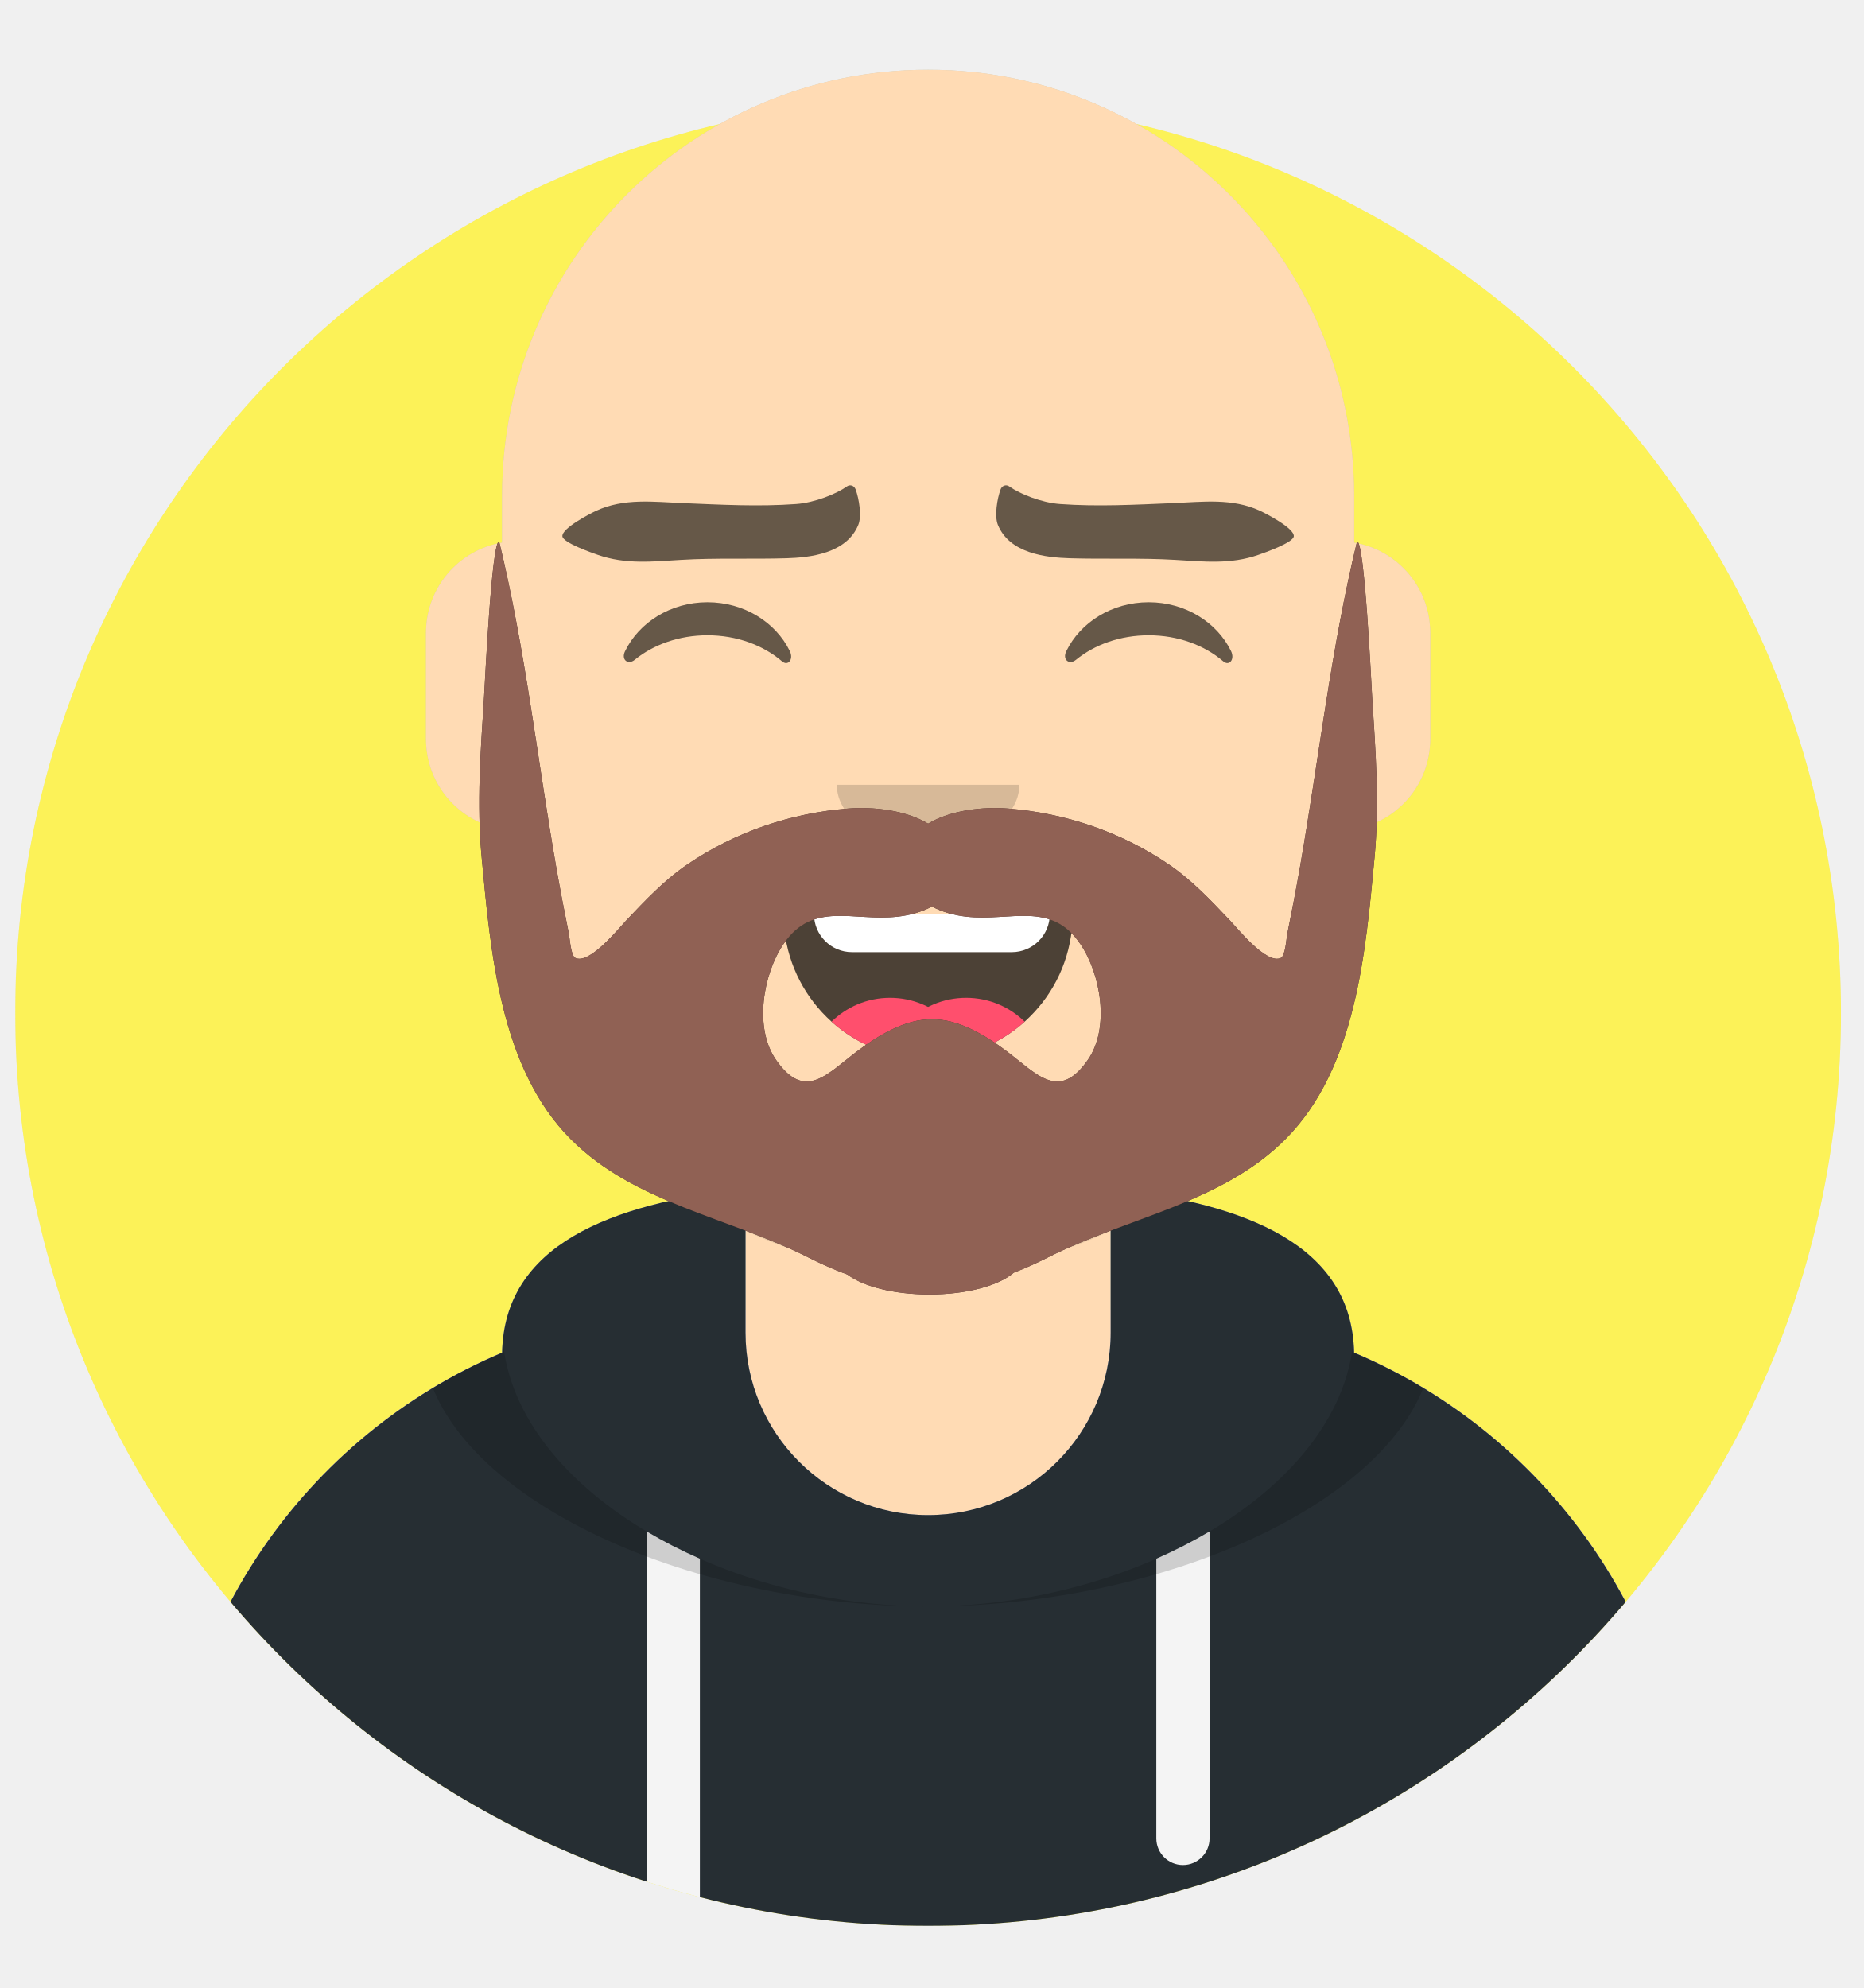
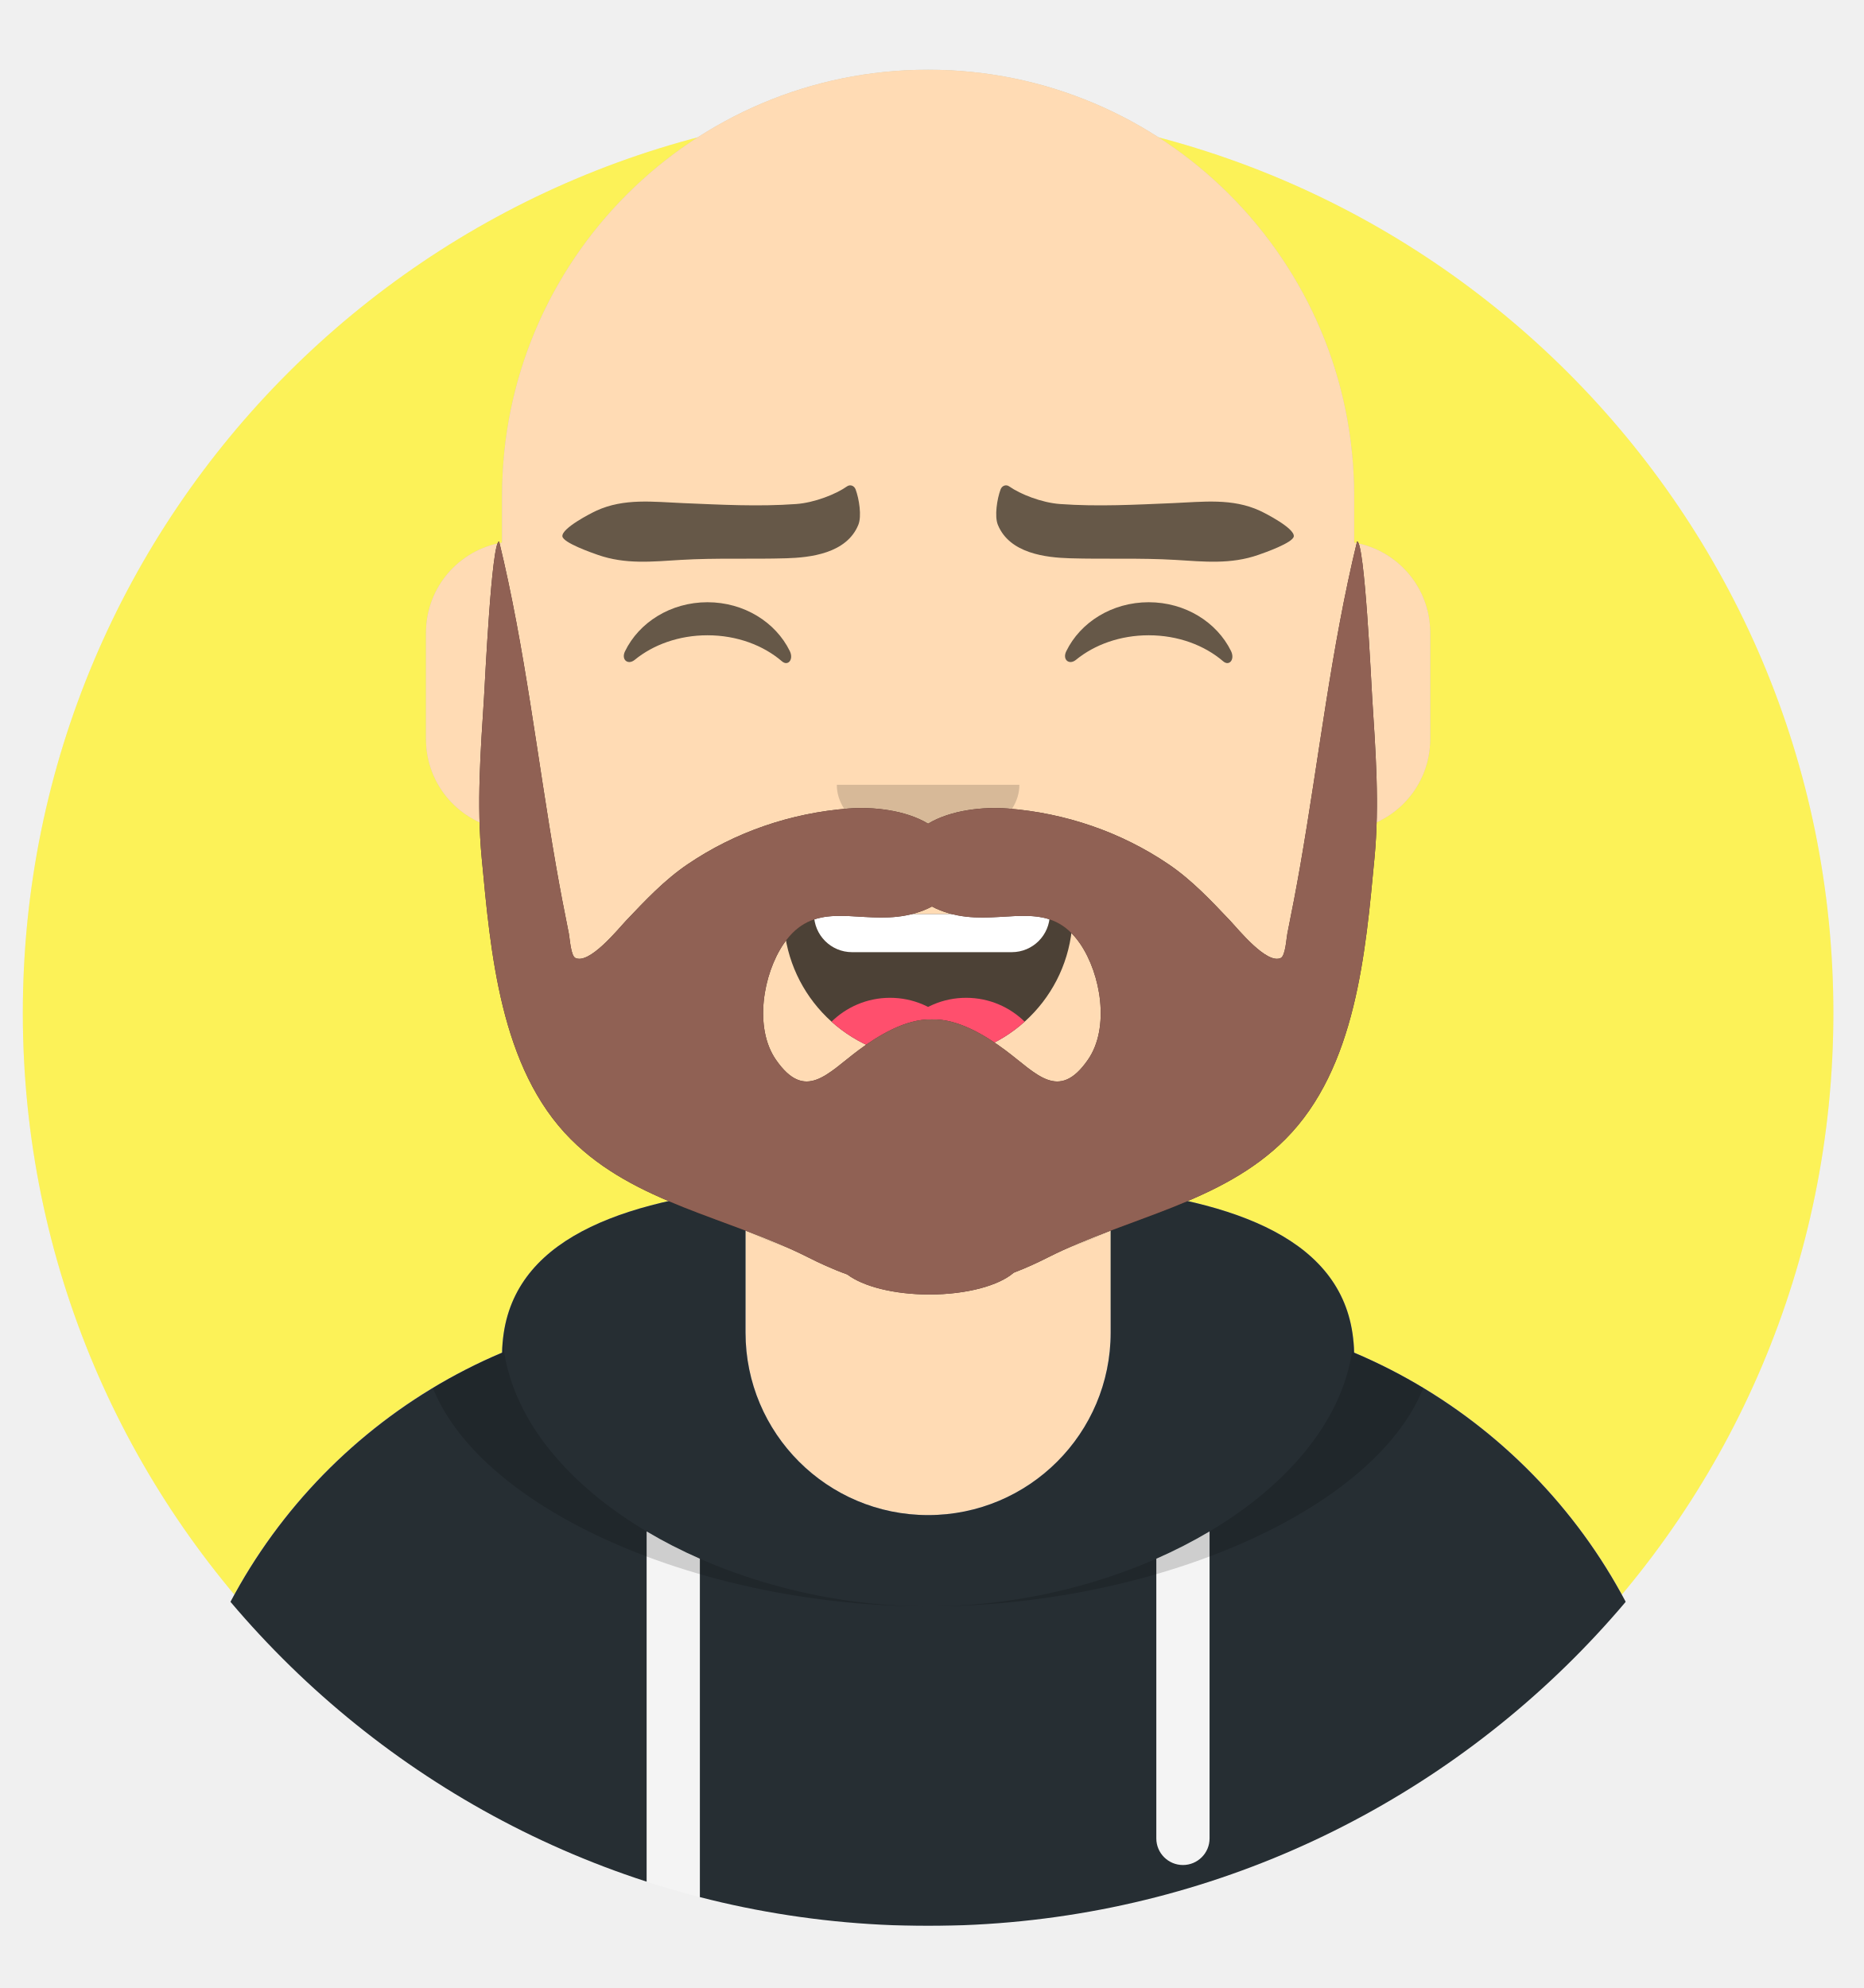
<svg xmlns="http://www.w3.org/2000/svg" xmlns:xlink="http://www.w3.org/1999/xlink" width="450px" height="480px" viewBox="10 35 245 245" version="1.1">
  <defs>
-     <circle id="path-1" cx="120" cy="120" r="120" />
+     <circle id="path-1" cx="120" cy="120" r="119" />
    <path d="M12,160 C12,226.274 65.726,280 132,280 C198.274,280 252,226.274 252,160 L264,160 L264,-1.42108547e-14 L-3.19744231e-14,-1.42108547e-14 L-3.19744231e-14,160 L12,160 Z" id="path-3" />
    <path d="M124,144.611 L124,163 L128,163 L128,163 C167.765,163 200,195.235 200,235 L200,244 L0,244 L0,235 C-4.86974701e-15,195.235 32.235,163 72,163 L72,163 L76,163 L76,144.611 C58.763,136.422 46.372,119.687 44.305,99.881 C38.48,99.058 34,94.052 34,88 L34,74 C34,68.054 38.325,63.118 44,62.166 L44,56 L44,56 C44,25.072 69.072,5.68137151e-15 100,0 L100,0 L100,0 C130.928,-5.68137151e-15 156,25.072 156,56 L156,62.166 C161.675,63.118 166,68.054 166,74 L166,88 C166,94.052 161.52,99.058 155.695,99.881 C153.628,119.687 141.237,136.422 124,144.611 Z" id="path-5" />
  </defs>
  <g id="avatarmaker" stroke="none" stroke-width="1" fill="none" fill-rule="evenodd">
    <g transform="translate(-825, -1100)" id="avatarmaker/Circle">
      <g transform="translate(825, 1100)">
        <g id="Circle" stroke-width="1" fill-rule="evenodd" transform="translate(12, 40)">
          <mask id="mask-2" fill="white">
            <use xlink:href="#path-1" />
          </mask>
          <use id="Circle-Background" fill="#E6E6E6" xlink:href="#path-1" />
          <g id="ColorPaletteBlue01" mask="url(#mask-2)" fill="#fcf258">
            <rect id="🖍Color" x="0" y="0" width="240" height="240" />
          </g>
        </g>
        <mask id="mask-4" fill="white">
          <use xlink:href="#path-3" />
        </mask>
        <g id="Mask" />
        <g id="avatarmaker" stroke-width="1" fill-rule="evenodd" mask="url(#mask-4)">
          <g id="Body" transform="translate(32, 36)">
            <mask id="mask-6" fill="white">
              <use xlink:href="#path-5" />
            </mask>
            <use fill="#D0C6AC" xlink:href="#path-5" />
            <g id="Skin/👶🏽-03-Brown" mask="url(#mask-6)" fill="#FFDBB4">
              <g transform="translate(-32, 0)" id="Color">
                <rect x="0" y="0" width="264" height="244" />
              </g>
            </g>
            <path d="M156,79 L156,102 C156,132.928 130.928,158 100,158 C69.072,158 44,132.928 44,102 L44,79 L44,94 C44,124.928 69.072,150 100,150 C130.928,150 156,124.928 156,94 L156,79 Z" id="Neck-Shadow" fill-opacity="0.1" fill="#000000" mask="url(#mask-6)" />
          </g>
          <g id="Clothing/Hoodie" transform="translate(0, 170)">
            <defs>
              <path d="M108,13.071 C90.081,15.076 76.28,20.552 76.004,34.645 C50.146,45.568 32,71.165 32,100.999 L32,100.999 L32,110 L232,110 L232,100.999 C232,71.165 213.854,45.568 187.996,34.645 C187.72,20.552 173.919,15.076 156,13.071 L156,32 L156,32 C156,45.255 145.255,56 132,56 L132,56 C118.745,56 108,45.255 108,32 L108,13.071 Z" id="react-path-43" />
            </defs>
            <mask id="react-mask-44" fill="white">
              <use xlink:href="#react-path-43" />
            </mask>
            <use id="Hoodie" fill="#B7C1DB" fill-rule="evenodd" xlink:href="#react-path-43" />
            <g id="Color/Palette/Gray-01" mask="url(#react-mask-44)" fill-rule="evenodd" fill="#262E33">
              <rect id="🖍Color" x="0" y="0" width="264" height="110" />
            </g>
            <path d="M102,61.739 L102,110 L95,110 L95,58.15 C97.204,59.46 99.547,60.661 102,61.739 Z M169,58.15 L169,98.5 C169,100.433 167.433,102 165.5,102 C163.567,102 162,100.433 162,98.5 L162,61.739 C164.453,60.661 166.796,59.46 169,58.15 Z" id="Straps" fill="#F4F4F4" fill-rule="evenodd" mask="url(#react-mask-44)" />
            <path d="M90.96,12.724 C75.909,15.571 65.5,21.243 65.5,32.308 C65.5,52.02 98.538,68 132,68 C165.462,68 198.5,52.02 198.5,32.308 C198.5,21.243 188.091,15.571 173.04,12.724 C182.125,16.074 188,21.706 188,31.077 C188,51.469 160.179,68 132,68 C103.821,68 76,51.469 76,31.077 C76,21.706 81.875,16.074 90.96,12.724 Z" id="Shadow" fill-opacity="0.16" fill="#000000" fill-rule="evenodd" mask="url(#react-mask-44)" />
          </g>
          <g id="Face" transform="translate(76, 82)" fill="#000000">
            <g id="Mouth/Smile" transform="translate(2, 52)">
              <defs>
                <path d="M35.118,15.128 C36.176,24.62 44.226,32 54,32 C63.804,32 71.874,24.574 72.892,15.04 C72.974,14.273 72.117,13 71.043,13 C56.149,13 44.738,13 37.087,13 C36.007,13 35.012,14.178 35.118,15.128 Z" id="react-path-45" />
              </defs>
              <mask id="react-mask-46" fill="white">
                <use xlink:href="#react-path-45" />
              </mask>
              <use id="Mouth" fill-opacity="0.7" fill="#000000" fill-rule="evenodd" xlink:href="#react-path-45" />
              <rect id="Teeth" fill="#FFFFFF" fill-rule="evenodd" mask="url(#react-mask-46)" x="39" y="2" width="31" height="16" rx="5" />
              <g id="Tongue" stroke-width="1" fill-rule="evenodd" mask="url(#react-mask-46)" fill="#FF4F6D">
                <g transform="translate(38, 24)">
                  <circle cx="11" cy="11" r="11" />
                  <circle cx="21" cy="11" r="11" />
                </g>
              </g>
            </g>
            <g id="Nose/Default" transform="translate(28, 40)" fill-opacity="0.16">
              <path d="M16,8 C16,12.418 21.373,16 28,16 L28,16 C34.627,16 40,12.418 40,8" id="Nose" />
            </g>
            <g id="Eyes/Happy-😁" transform="translate(0, 8)" fill-opacity="0.6">
              <path d="M16.16,22.447 C18.007,18.649 22.164,16 26.998,16 C31.814,16 35.959,18.63 37.815,22.407 C38.367,23.529 37.582,24.447 36.791,23.767 C34.34,21.66 30.859,20.344 26.998,20.344 C23.257,20.344 19.874,21.579 17.438,23.572 C16.547,24.3 15.62,23.558 16.16,22.447 Z" id="Squint" />
              <path d="M74.16,22.447 C76.007,18.649 80.164,16 84.998,16 C89.814,16 93.959,18.63 95.815,22.407 C96.367,23.529 95.582,24.447 94.791,23.767 C92.34,21.66 88.859,20.344 84.998,20.344 C81.257,20.344 77.874,21.579 75.438,23.572 C74.547,24.3 73.62,23.558 74.16,22.447 Z" id="Squint" />
            </g>
            <g id="Eyebrow/Natural/Flat-Natural" fill-opacity="0.6">
              <path d="M38.569,10.702 C33.587,11.238 28.655,11.134 23.656,11.101 C19.823,11.076 15.92,10.689 12.325,12.509 C11.636,12.857 7.877,14.945 8.003,16.011 C8.104,16.863 12.013,18.064 12.717,18.284 C16.428,19.445 19.924,18.928 23.687,18.57 C28.302,18.132 32.914,18.175 37.532,17.874 C40.642,17.672 45.422,16.977 46.829,13.148 C47.253,11.995 46.815,9.734 46.307,8.506 C46.105,8.018 45.563,7.85 45.169,8.149 C43.756,9.222 40.985,10.443 38.569,10.702" id="Fill-10" transform="translate(27.5, 13.5) rotate(2) translate(-27.5, -13.5) " />
              <path d="M95.569,10.702 C90.587,11.238 85.655,11.134 80.656,11.101 C76.823,11.076 72.92,10.689 69.325,12.509 C68.636,12.857 64.877,14.945 65.003,16.011 C65.104,16.863 69.013,18.064 69.717,18.284 C73.428,19.445 76.924,18.928 80.687,18.57 C85.302,18.132 89.914,18.175 94.532,17.874 C97.642,17.672 102.422,16.977 103.829,13.148 C104.253,11.995 103.815,9.734 103.307,8.506 C103.105,8.018 102.563,7.85 102.169,8.149 C100.756,9.222 97.985,10.443 95.569,10.702" id="Fill-10" transform="translate(84.5, 13.5) scale(-1, 1) rotate(2) translate(-84.5, -13.5) " />
            </g>
          </g>
          <g id="Top" stroke-width="1" fill-rule="evenodd">
            <defs>
              <rect id="react-path-225" x="0" y="0" width="264" height="280" />
              <filter x="-0.8%" y="-2.0%" width="101.5%" height="108.0%" filterUnits="objectBoundingBox" id="react-filter-223">
                <feOffset dx="0" dy="2" in="SourceAlpha" result="shadowOffsetOuter1" />
                <feColorMatrix values="0 0 0 0 0   0 0 0 0 0   0 0 0 0 0  0 0 0 0.16 0" type="matrix" in="shadowOffsetOuter1" result="shadowMatrixOuter1" />
                <feMerge>
                  <feMergeNode in="shadowMatrixOuter1" />
                  <feMergeNode in="SourceGraphic" />
                </feMerge>
              </filter>
            </defs>
            <mask id="react-mask-224" fill="white">
              <use xlink:href="#react-path-225" />
            </mask>
            <g id="Mask" />
            <g id="Top/No-Hair" mask="url(#react-mask-224)">
              <g transform="translate(-1, 0)">
                <g id="Facial-Hair/Beard-Medium" transform="translate(49, 72)">
                  <defs>
                    <path d="M105.018,94.13 C101.15,99.721 98.258,95.947 94.137,92.876 C91.657,91.027 87.961,88.728 84.504,88.841 C81.048,88.728 77.352,91.027 74.871,92.876 C70.751,95.947 67.858,99.721 63.991,94.13 C61.088,89.932 62.303,82.874 65.015,78.903 C68.874,73.251 74.109,75.985 79.962,75.34 C81.554,75.165 83.153,74.723 84.504,74 C85.856,74.723 87.455,75.165 89.046,75.34 C94.9,75.985 100.135,73.251 103.994,78.903 C106.706,82.874 107.92,89.932 105.018,94.13 M140.391,26 C136.967,40.075 135.393,54.434 132.91,68.671 C132.393,71.639 131.826,74.596 131.225,77.55 C131.098,78.17 130.974,80.473 130.363,80.764 C128.512,81.648 124.739,76.947 123.73,75.885 C121.197,73.219 118.685,70.529 115.599,68.437 C109.365,64.21 102.065,61.711 94.47,61.118 C91.292,60.869 86.995,61.303 84,63.11 C81.005,61.303 76.708,60.869 73.53,61.118 C65.934,61.711 58.635,64.21 52.4,68.437 C49.315,70.529 46.803,73.219 44.269,75.885 C43.261,76.947 39.488,81.648 37.637,80.764 C37.026,80.473 36.902,78.17 36.775,77.55 C36.174,74.596 35.607,71.639 35.09,68.671 C32.607,54.434 31.034,40.075 27.609,26 C26.613,26 25.739,44.748 25.627,46.495 C25.175,53.589 24.646,60.525 25.322,67.626 C26.486,79.875 27.699,95.234 37.033,104.588 C45.466,113.039 57.71,114.806 68.271,120.141 C69.631,120.828 71.435,121.676 73.38,122.371 C75.429,123.934 79.493,125 84.174,125 C89.085,125 93.316,123.827 95.254,122.138 C96.955,121.493 98.518,120.753 99.729,120.141 C110.289,114.805 122.534,113.039 130.967,104.588 C140.301,95.234 141.514,79.875 142.679,67.626 C143.353,60.525 142.825,53.589 142.373,46.495 C142.261,44.748 141.387,26 140.391,26 Z" id="react-path-244" />
                  </defs>
                  <mask id="react-mask-243" fill="white">
                    <use xlink:href="#react-path-244" />
                  </mask>
                  <use id="Beardness" fill="#4a312c" fill-rule="evenodd" xlink:href="#react-path-244" />
                  <g id="Color/Hair/Brown" mask="url(#react-mask-243)" fill="#906154">
                    <g transform="translate(-32, 0)" id="Color">
                      <rect x="0" y="0" width="264" height="244" />
                    </g>
                  </g>
                </g>
              </g>
            </g>
          </g>
        </g>
      </g>
    </g>
  </g>
</svg>
